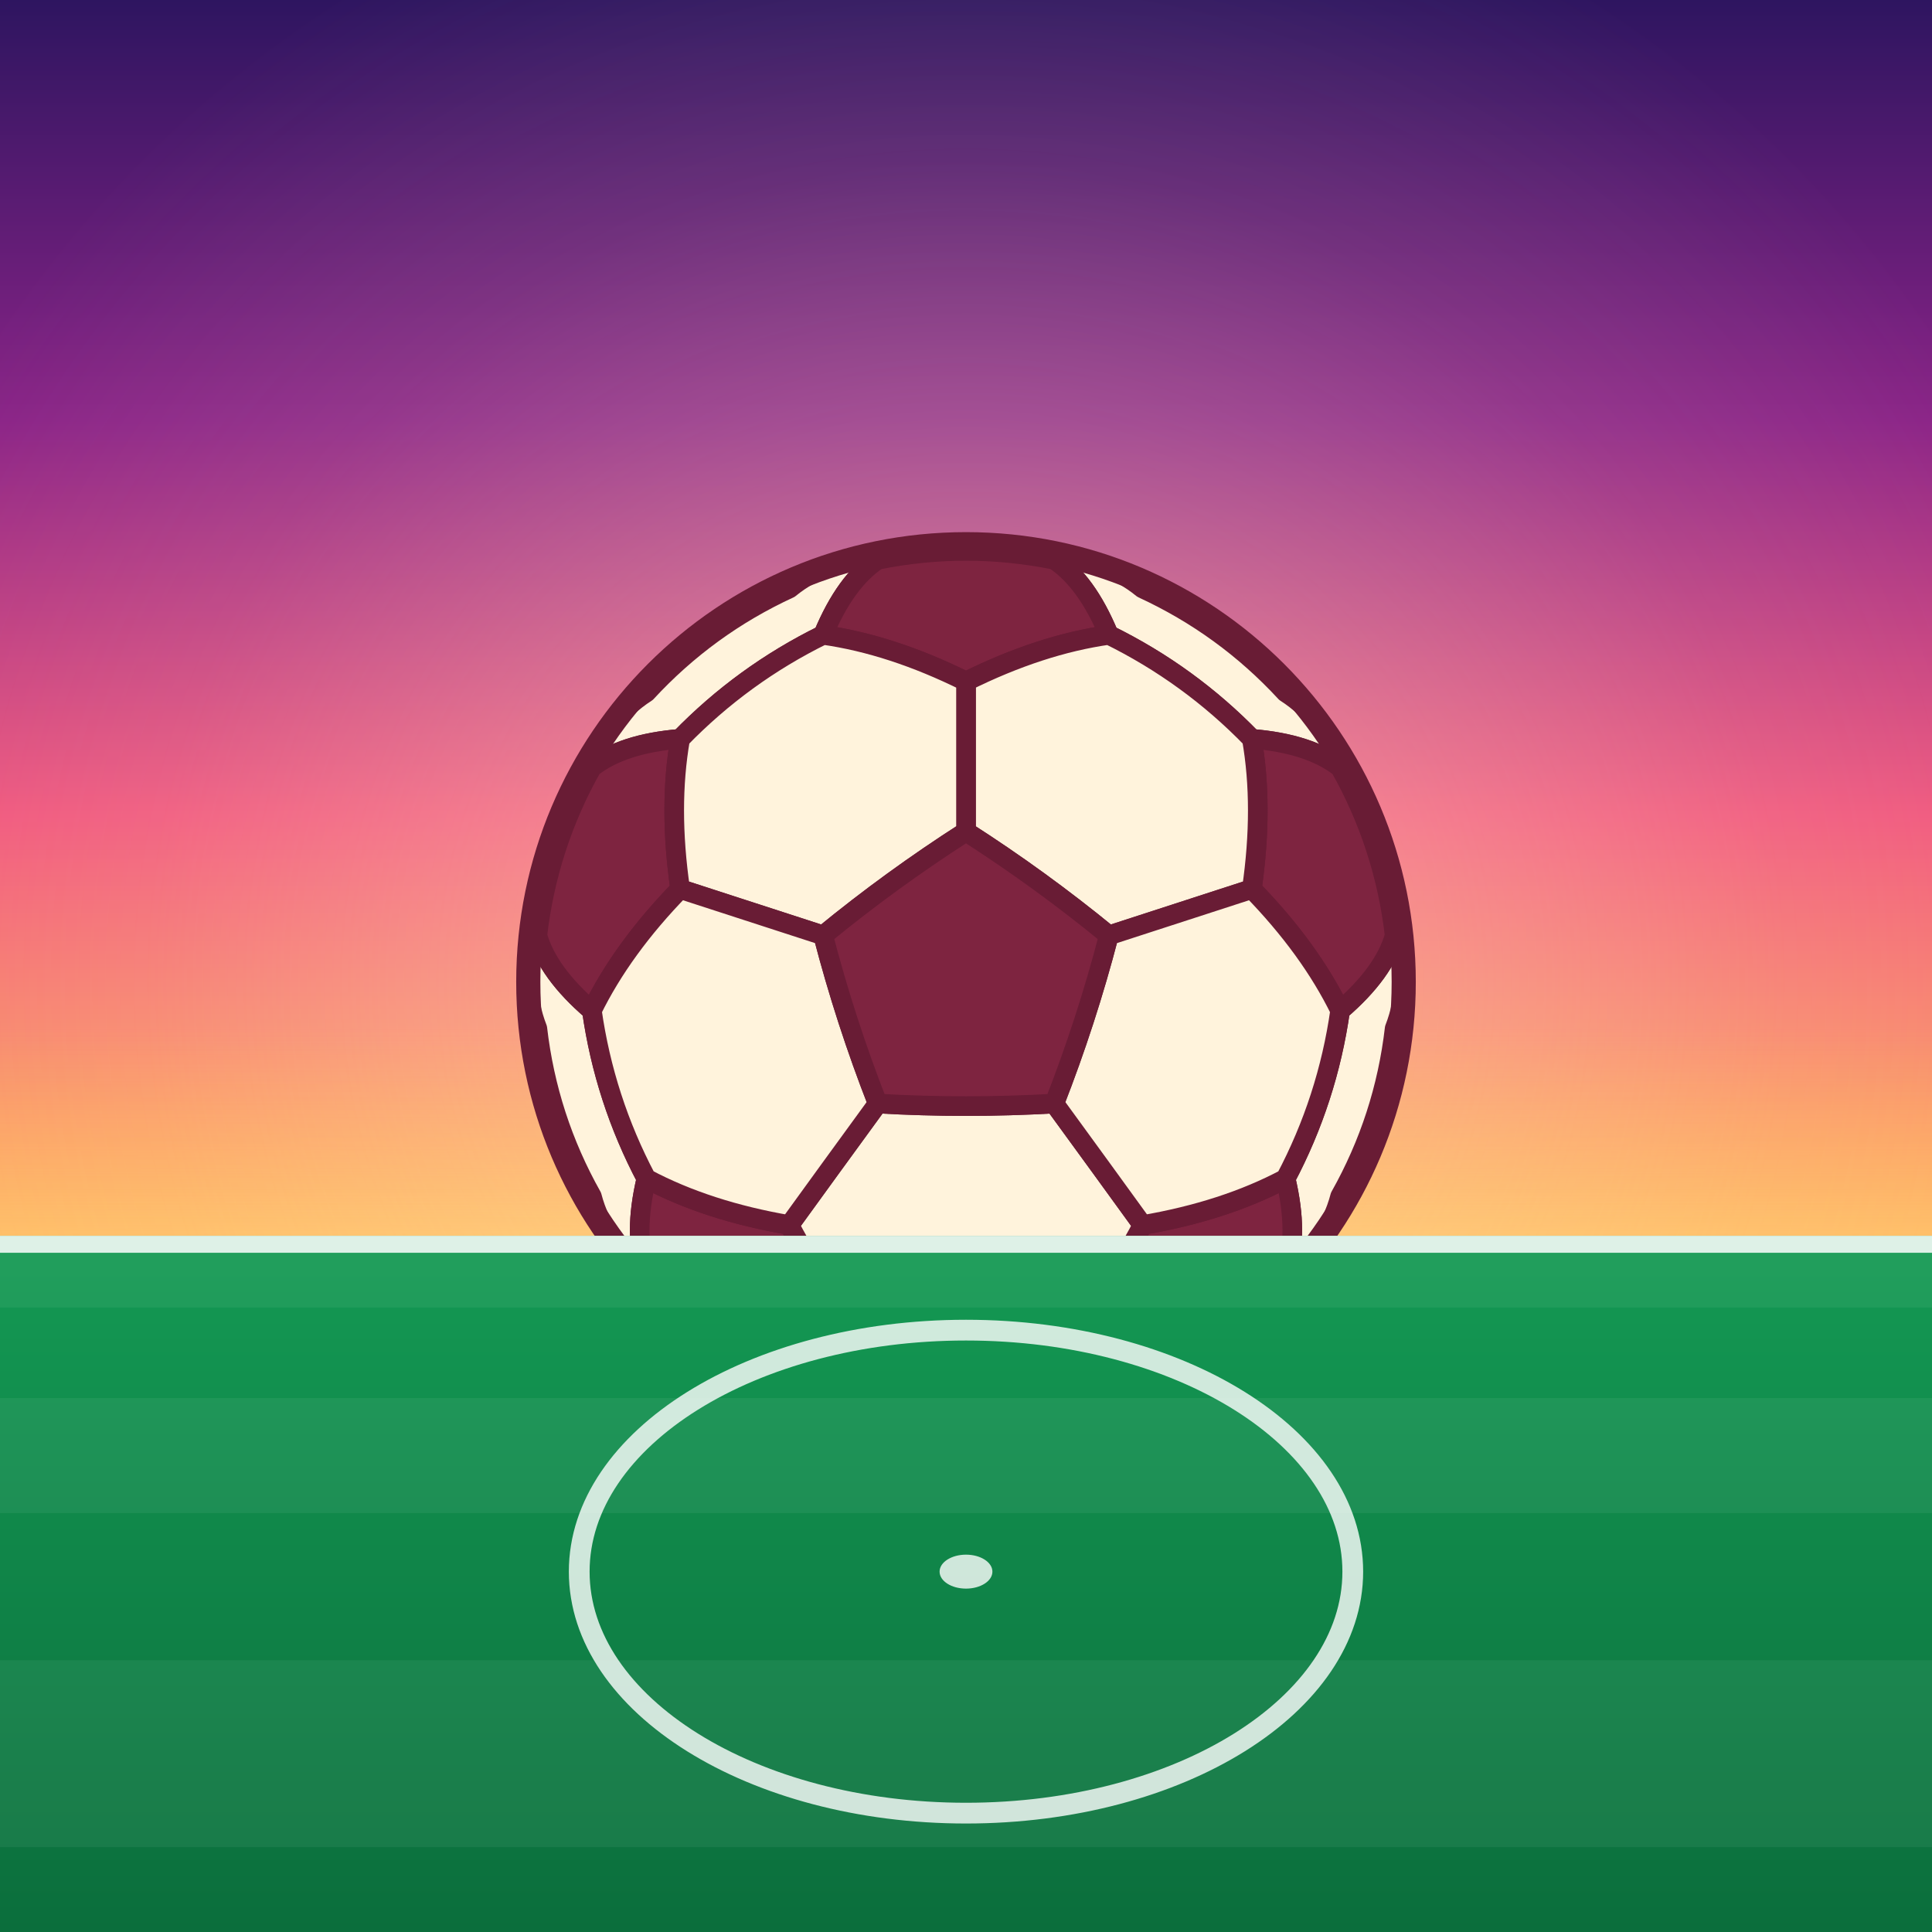
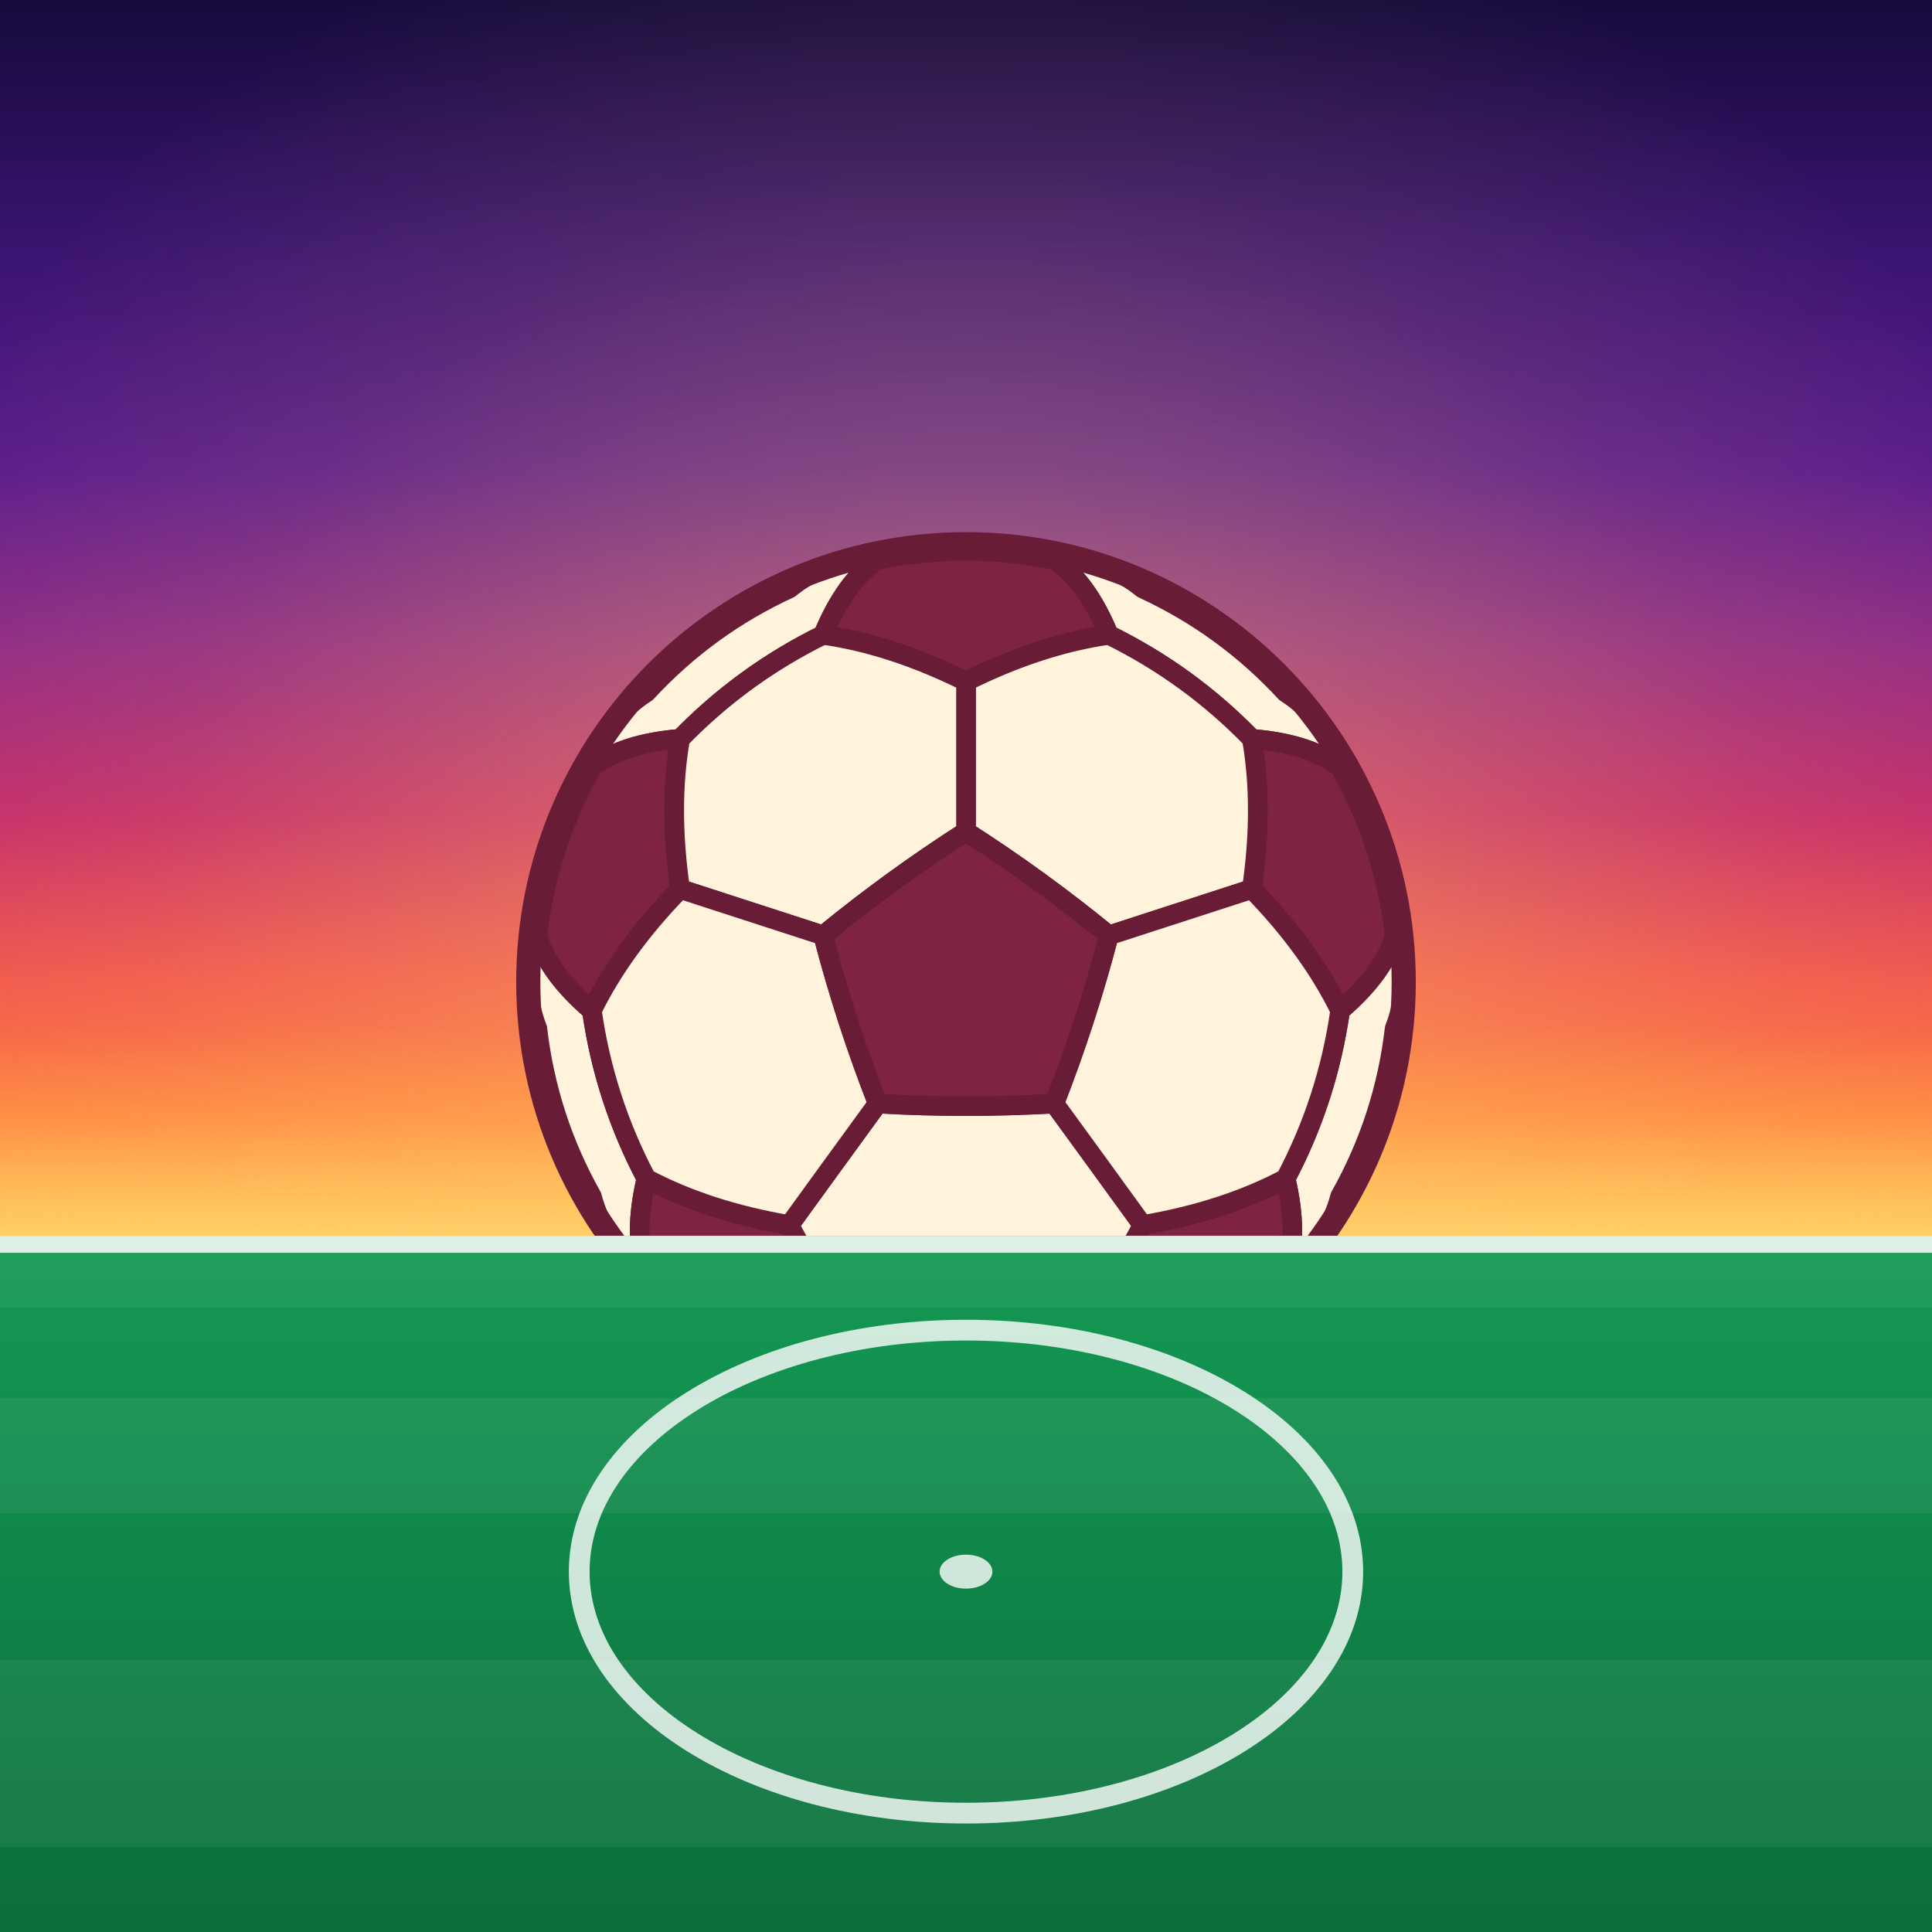
<svg xmlns="http://www.w3.org/2000/svg" width="1024" height="1024" viewBox="0 0 1024 1024">
  <defs>
    <linearGradient id="sky" x1="0" y1="0" x2="0" y2="1">
-       <stop offset="0" stop-color="#2E1560" />
-       <stop offset="0.34" stop-color="#8A2387" />
-       <stop offset="0.66" stop-color="#F0567E" />
-       <stop offset="1" stop-color="#FFB25E" />
+       <stop offset="0" stop-color="#150A3C" />
+       <stop offset="0.20" stop-color="#3A1470" />
+       <stop offset="0.38" stop-color="#5A1C8C" />
+       <stop offset="0.52" stop-color="#8E2A86" />
+       <stop offset="0.66" stop-color="#C42B6B" />
+       <stop offset="0.79" stop-color="#F0554E" />
+       <stop offset="0.91" stop-color="#FF7A3C" />
+       <stop offset="1" stop-color="#FFC24D" />
    </linearGradient>
    <linearGradient id="pitch" x1="0" y1="0" x2="0" y2="1">
      <stop offset="0" stop-color="#149A54" />
      <stop offset="1" stop-color="#0B6E3C" />
    </linearGradient>
    <radialGradient id="glow" gradientUnits="userSpaceOnUse" cx="512.0" cy="520" r="620">
-       <stop offset="0" stop-color="#FFF3D6" stop-opacity="0.55" />
-       <stop offset="0.35" stop-color="#FFE9C0" stop-opacity="0.30" />
-       <stop offset="0.7" stop-color="#FFE9C0" stop-opacity="0.10" />
-       <stop offset="1" stop-color="#FFE9C0" stop-opacity="0" />
+       <stop offset="0" stop-color="#FFE3A0" stop-opacity="0.55" />
+       <stop offset="0.35" stop-color="#FFC96A" stop-opacity="0.30" />
+       <stop offset="0.7" stop-color="#FFC96A" stop-opacity="0.10" />
+       <stop offset="1" stop-color="#FFC96A" stop-opacity="0" />
    </radialGradient>
    <linearGradient id="hotband" x1="0" y1="0" x2="0" y2="1">
      <stop offset="0" stop-color="#FFC24D" stop-opacity="0" />
-       <stop offset="1" stop-color="#FFD97A" stop-opacity="0.3" />
+       <stop offset="1" stop-color="#FFD97A" stop-opacity="0.55" />
    </linearGradient>
    <clipPath id="skyclip">
      <rect x="0" y="0" width="1024" height="655" />
    </clipPath>
  </defs>
  <rect width="1024" height="655" fill="url(#sky)" />
  <g clip-path="url(#skyclip)">
    <rect width="1024" height="655" fill="url(#glow)" />
    <rect x="0" y="545" width="1024" height="110" fill="url(#hotband)" />
    <circle cx="512.0" cy="520.44" r="232.0" fill="#691C35" />
    <path d="M 710.3 406.8 Q 703.6 381.3 681.4 367.0 Q 649.0 331.9 605.6 311.9 Q 585.2 295.3 558.8 296.7 Q 575.9 308.1 587.7 336.5 Q 630.4 357.5 663.5 391.6 Q 694.2 394.1 710.3 406.8 Z" fill="#FFF3DC" stroke="#691C35" stroke-width="10.4" stroke-linejoin="round" />
    <path d="M 418.4 311.9 Q 375.0 331.9 342.6 367.0 Q 320.4 381.3 313.7 406.8 Q 329.8 394.1 360.5 391.6 Q 393.6 357.5 436.3 336.5 Q 448.1 308.1 465.2 296.7 Q 438.8 295.3 418.4 311.9 Z" fill="#FFF3DC" stroke="#691C35" stroke-width="10.4" stroke-linejoin="round" />
    <path d="M 739.2 495.8 Q 733.7 515.5 710.3 535.6 Q 703.6 582.7 681.4 624.7 Q 688.5 654.7 681.4 673.9 Q 703.6 659.6 710.3 634.1 Q 733.7 592.5 739.2 545.1 Q 748.8 520.4 739.2 495.8 Z" fill="#FFF3DC" stroke="#691C35" stroke-width="10.4" stroke-linejoin="round" />
    <path d="M 342.6 624.7 Q 320.4 582.7 313.7 535.6 Q 290.3 515.5 284.8 495.8 Q 275.2 520.4 284.8 545.1 Q 290.3 592.5 313.7 634.1 Q 320.4 659.6 342.6 673.9 Q 335.5 654.7 342.6 624.7 Z" fill="#FFF3DC" stroke="#691C35" stroke-width="10.4" stroke-linejoin="round" />
    <path d="M 558.8 744.2 Q 585.2 745.6 605.6 728.9 Q 585.2 729.8 558.8 713.7 Q 512.0 721.8 465.2 713.7 Q 438.8 729.8 418.4 728.9 Q 438.8 745.6 465.2 744.2 Q 512.0 753.5 558.8 744.2 Z" fill="#FFF3DC" stroke="#691C35" stroke-width="10.4" stroke-linejoin="round" />
    <path d="M 512.0 361.2 Q 551.5 341.6 587.7 336.5 Q 575.9 308.1 558.8 296.7 Q 512.0 287.3 465.2 296.7 Q 448.1 308.1 436.3 336.5 Q 472.5 341.6 512.0 361.2 Z" fill="#7E2440" stroke="#691C35" stroke-width="10.4" stroke-linejoin="round" />
    <path d="M 710.3 406.8 Q 694.2 394.1 663.5 391.6 Q 669.8 427.7 663.5 471.2 Q 694.2 502.7 710.3 535.6 Q 733.7 515.5 739.2 495.8 Q 733.7 448.4 710.3 406.8 Z" fill="#7E2440" stroke="#691C35" stroke-width="10.4" stroke-linejoin="round" />
    <path d="M 360.5 391.6 Q 329.8 394.1 313.7 406.8 Q 290.3 448.4 284.8 495.8 Q 290.3 515.5 313.7 535.6 Q 329.8 502.7 360.5 471.2 Q 354.2 427.7 360.5 391.6 Z" fill="#7E2440" stroke="#691C35" stroke-width="10.4" stroke-linejoin="round" />
    <path d="M 681.4 624.7 Q 649.0 641.9 605.6 649.3 Q 585.2 688.3 558.8 713.7 Q 585.2 729.8 605.6 728.9 Q 649.0 709.0 681.4 673.9 Q 688.5 654.7 681.4 624.7 Z" fill="#7E2440" stroke="#691C35" stroke-width="10.4" stroke-linejoin="round" />
    <path d="M 418.4 649.3 Q 375.0 641.9 342.6 624.7 Q 335.5 654.7 342.6 673.9 Q 375.0 709.0 418.4 728.9 Q 438.8 729.8 465.2 713.7 Q 438.8 688.3 418.4 649.3 Z" fill="#7E2440" stroke="#691C35" stroke-width="10.4" stroke-linejoin="round" />
    <path d="M 512.0 361.2 Q 512.0 396.0 512.0 440.8 Q 551.5 466.1 587.7 495.8 Q 630.4 482.0 663.5 471.2 Q 669.8 427.7 663.5 391.6 Q 630.4 357.5 587.7 336.5 Q 551.5 341.6 512.0 361.2 Z" fill="#FFF3DC" stroke="#691C35" stroke-width="10.4" stroke-linejoin="round" />
    <path d="M 436.3 336.5 Q 393.6 357.5 360.5 391.6 Q 354.2 427.7 360.5 471.2 Q 393.6 482.0 436.3 495.8 Q 472.5 466.1 512.0 440.8 Q 512.0 396.0 512.0 361.2 Q 472.5 341.6 436.3 336.5 Z" fill="#FFF3DC" stroke="#691C35" stroke-width="10.4" stroke-linejoin="round" />
    <path d="M 465.2 584.9 Q 438.8 621.1 418.4 649.3 Q 438.8 688.3 465.2 713.7 Q 512.0 721.8 558.8 713.7 Q 585.2 688.3 605.6 649.3 Q 585.2 621.1 558.8 584.9 Q 512.0 587.6 465.2 584.9 Z" fill="#FFF3DC" stroke="#691C35" stroke-width="10.4" stroke-linejoin="round" />
    <path d="M 465.2 584.9 Q 448.1 541.2 436.3 495.8 Q 393.6 482.0 360.5 471.2 Q 329.8 502.7 313.7 535.6 Q 320.4 582.7 342.6 624.7 Q 375.0 641.9 418.4 649.3 Q 438.8 621.1 465.2 584.9 Z" fill="#FFF3DC" stroke="#691C35" stroke-width="10.4" stroke-linejoin="round" />
    <path d="M 663.5 471.2 Q 630.4 482.0 587.7 495.8 Q 575.9 541.2 558.8 584.9 Q 585.2 621.1 605.6 649.3 Q 649.0 641.9 681.4 624.7 Q 703.6 582.7 710.3 535.6 Q 694.2 502.7 663.5 471.2 Z" fill="#FFF3DC" stroke="#691C35" stroke-width="10.4" stroke-linejoin="round" />
    <path d="M 436.3 495.8 Q 448.1 541.2 465.2 584.9 Q 512.0 587.6 558.8 584.9 Q 575.9 541.2 587.7 495.8 Q 551.5 466.1 512.0 440.8 Q 472.5 466.1 436.3 495.8 Z" fill="#7E2440" stroke="#691C35" stroke-width="10.4" stroke-linejoin="round" />
    <circle cx="512.0" cy="520.44" r="232.0" fill="none" stroke="#691C35" stroke-width="12.8" />
  </g>
  <rect x="0" y="655" width="1024" height="369" fill="url(#pitch)" />
  <rect x="0" y="655" width="1024" height="38" fill="#FFFFFF" opacity="0.055" />
  <rect x="0" y="741" width="1024" height="61" fill="#FFFFFF" opacity="0.055" />
  <rect x="0" y="880" width="1024" height="99" fill="#FFFFFF" opacity="0.055" />
  <rect x="0" y="655" width="1024" height="9" fill="#FFFFFF" opacity="0.85" />
  <ellipse cx="512.0" cy="833" rx="205" ry="128" fill="none" stroke="#FFFFFF" stroke-width="11" opacity="0.8" />
  <ellipse cx="512.0" cy="833" rx="14" ry="9" fill="#FFFFFF" opacity="0.8" />
</svg>
